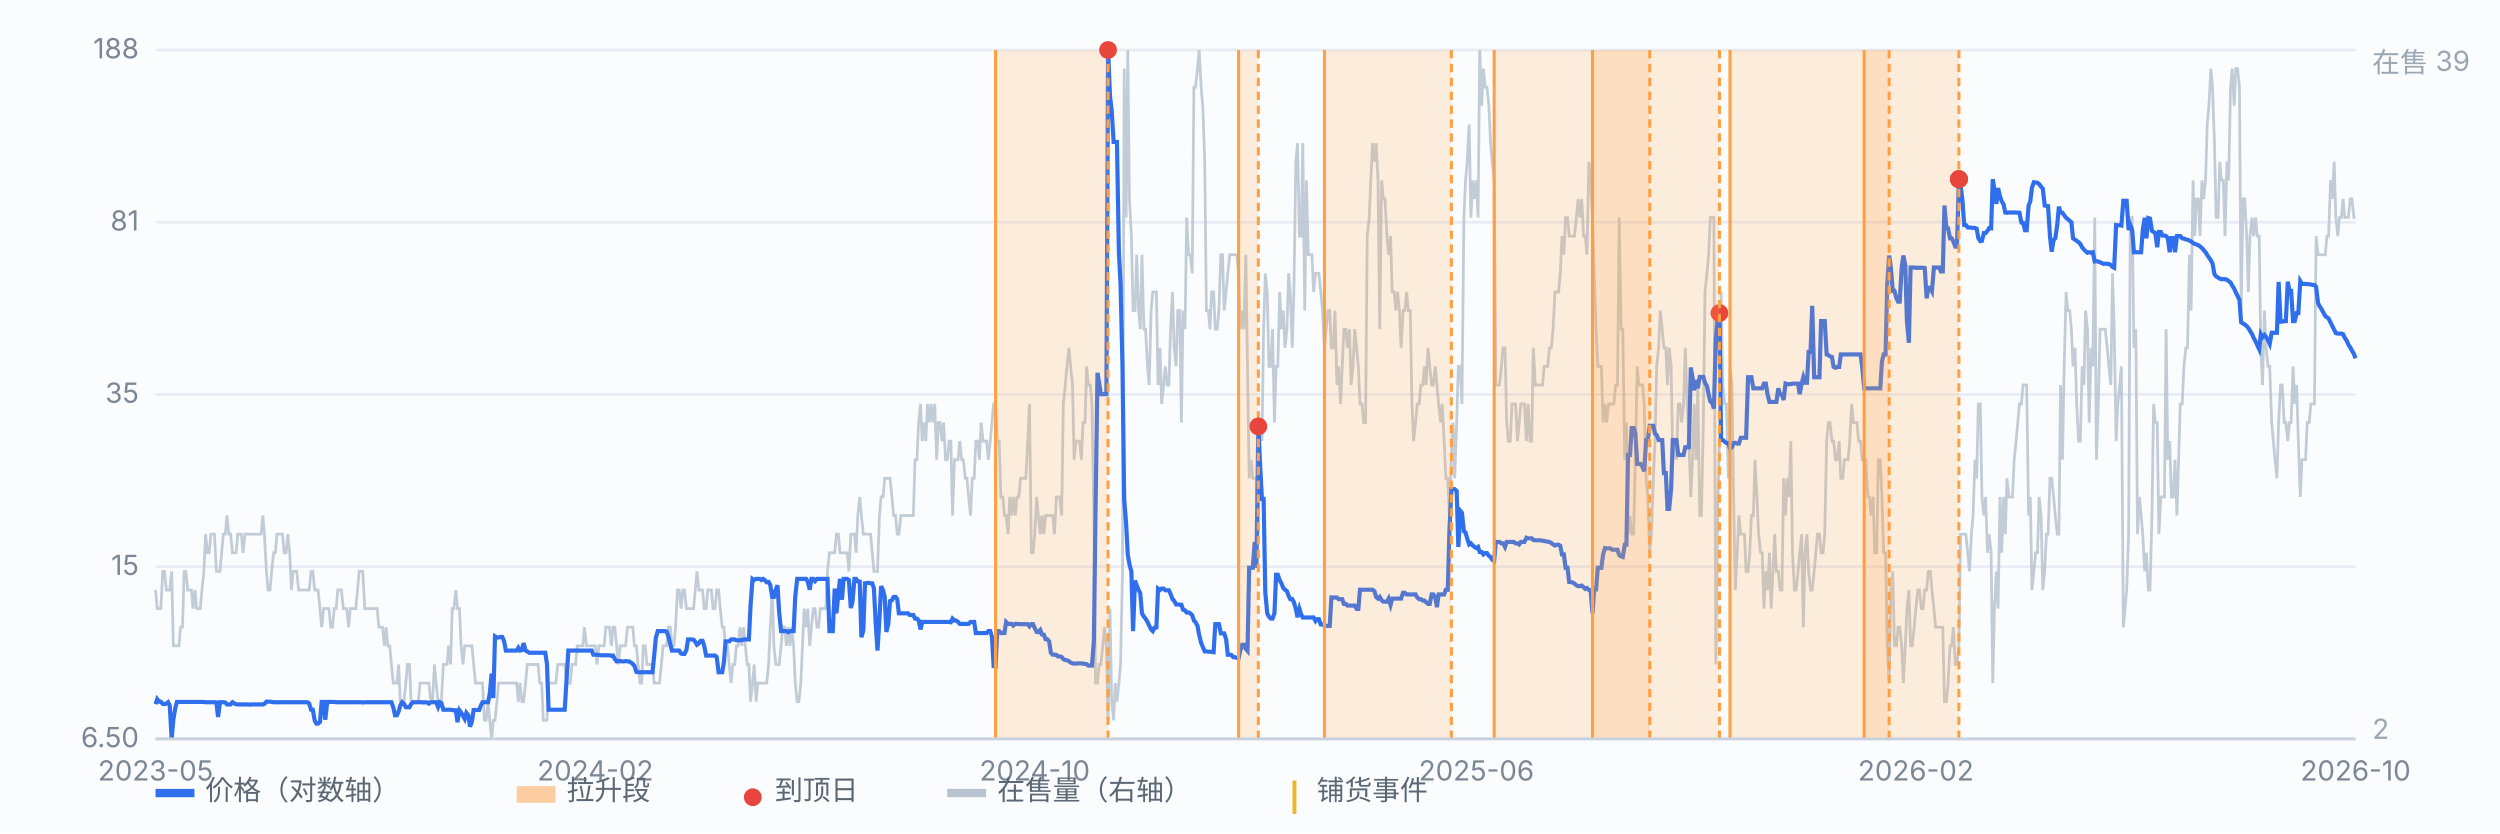
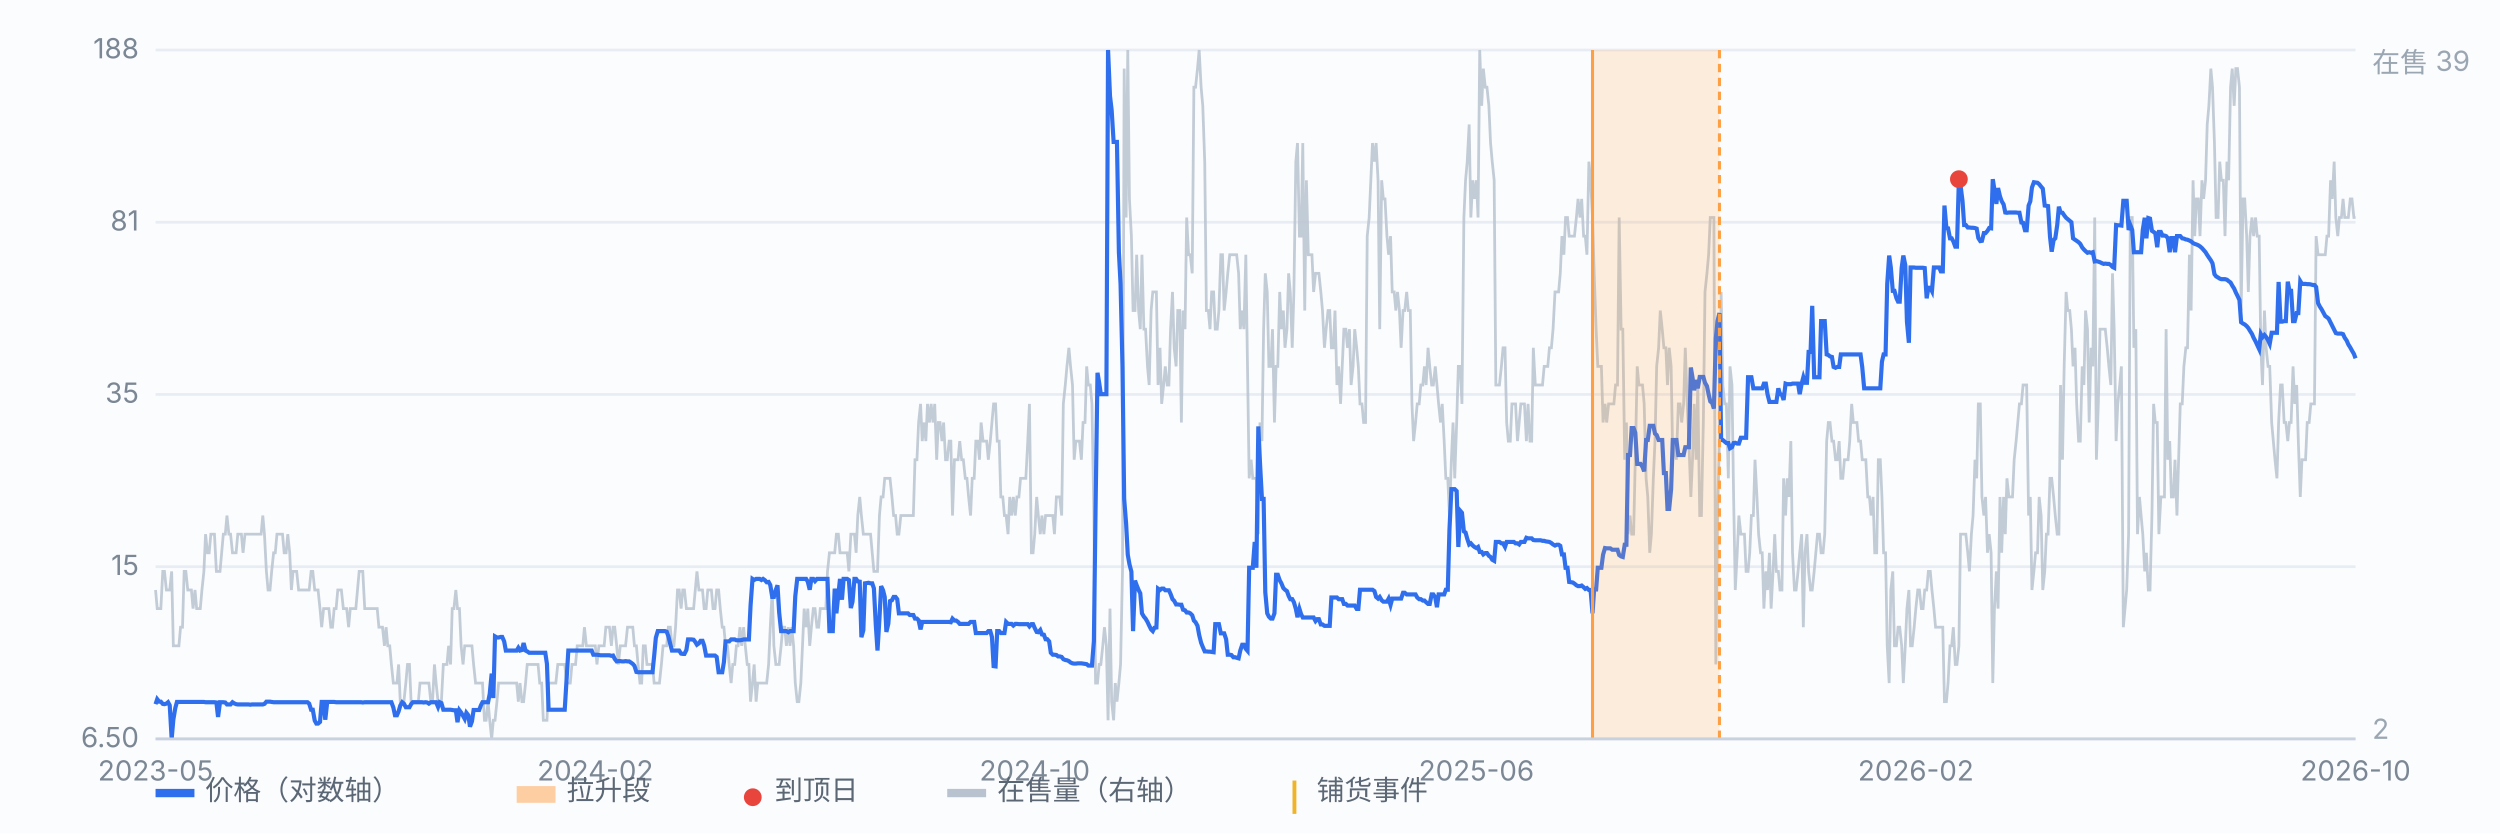
<svg xmlns="http://www.w3.org/2000/svg" viewBox="0 0 900 300" preserveAspectRatio="xMidYMid meet" style="width:100%;max-width:900px;height:auto;display:block" font-family="-apple-system,Segoe UI,Microsoft YaHei,sans-serif" font-size="10">
  <rect x="0" y="0" width="900" height="300" fill="#fbfcfe" />
  <line x1="56" y1="266.0" x2="848" y2="266.0" stroke="#e8edf5" stroke-width="1" />
  <text x="50" y="269.0" text-anchor="end" fill="#7b8794">6.50</text>
  <line x1="56" y1="204.0" x2="848" y2="204.0" stroke="#e8edf5" stroke-width="1" />
  <text x="50" y="207.0" text-anchor="end" fill="#7b8794">15</text>
  <line x1="56" y1="142.0" x2="848" y2="142.0" stroke="#e8edf5" stroke-width="1" />
  <text x="50" y="145.0" text-anchor="end" fill="#7b8794">35</text>
  <line x1="56" y1="80.0" x2="848" y2="80.0" stroke="#e8edf5" stroke-width="1" />
  <text x="50" y="83.0" text-anchor="end" fill="#7b8794">81</text>
  <line x1="56" y1="18.0" x2="848" y2="18.0" stroke="#e8edf5" stroke-width="1" />
  <text x="50" y="21.0" text-anchor="end" fill="#7b8794">188</text>
  <path d="M56.0 212.4 L56.6 219.1 L57.3 219.1 L57.9 219.1 L58.6 205.7 L59.2 205.7 L59.9 212.4 L60.5 212.4 L61.1 212.4 L61.8 205.7 L62.4 232.5 L63.1 232.5 L63.7 232.5 L64.4 232.5 L65.0 225.8 L65.7 225.8 L66.3 205.7 L66.9 205.7 L67.6 212.4 L68.2 212.4 L68.9 212.4 L69.5 219.1 L70.2 212.4 L70.8 219.1 L71.4 219.1 L72.1 219.1 L72.7 212.4 L73.4 205.7 L74.0 192.3 L74.7 199.0 L75.3 199.0 L75.9 192.3 L76.6 192.3 L77.2 192.3 L77.9 205.7 L78.5 205.7 L79.2 205.7 L79.8 199.0 L80.4 192.3 L81.1 192.3 L81.7 185.6 L82.4 192.3 L83.0 192.3 L83.7 199.0 L84.3 199.0 L85.0 199.0 L85.6 192.3 L86.2 192.3 L86.9 192.3 L87.5 199.0 L88.2 192.3 L88.8 192.3 L89.5 192.3 L90.1 192.3 L90.7 192.3 L91.4 192.3 L92.0 192.3 L92.7 192.3 L93.3 192.3 L94.0 192.3 L94.6 185.6 L95.2 192.3 L95.9 205.7 L96.5 212.4 L97.2 212.4 L97.8 205.7 L98.5 199.0 L99.1 199.0 L99.7 192.3 L100.4 192.3 L101.0 192.3 L101.7 192.3 L102.3 199.0 L103.0 199.0 L103.6 192.3 L104.3 199.0 L104.9 212.4 L105.5 205.7 L106.2 205.7 L106.8 205.7 L107.5 212.4 L108.1 212.4 L108.8 212.4 L109.4 212.4 L110.0 212.4 L110.7 212.4 L111.3 212.4 L112.0 205.7 L112.6 205.7 L113.3 212.4 L113.9 212.4 L114.5 212.4 L115.2 219.1 L115.8 225.8 L116.5 219.1 L117.1 219.1 L117.8 219.1 L118.4 219.1 L119.1 225.8 L119.7 225.8 L120.3 219.1 L121.0 219.1 L121.6 212.4 L122.3 212.4 L122.9 212.4 L123.6 219.1 L124.2 219.1 L124.8 219.1 L125.5 225.8 L126.1 219.1 L126.8 219.1 L127.4 219.1 L128.1 219.1 L128.7 212.4 L129.3 205.7 L130.0 205.7 L130.6 205.7 L131.3 219.1 L131.9 219.1 L132.6 219.1 L133.2 219.1 L133.8 219.1 L134.5 219.1 L135.1 219.1 L135.8 219.1 L136.4 225.8 L137.1 225.8 L137.7 225.8 L138.4 232.5 L139.0 225.8 L139.6 232.5 L140.3 232.5 L140.9 239.2 L141.6 245.9 L142.2 245.9 L142.9 245.9 L143.5 239.2 L144.1 252.6 L144.8 252.6 L145.4 252.6 L146.1 245.9 L146.7 239.2 L147.4 239.2 L148.0 252.6 L148.6 252.6 L149.3 252.6 L149.9 252.6 L150.6 252.6 L151.2 245.9 L151.9 245.9 L152.5 245.9 L153.2 245.9 L153.8 245.9 L154.4 245.9 L155.1 252.6 L155.7 252.6 L156.4 239.2 L157.0 245.9 L157.7 252.6 L158.3 252.6 L158.9 252.6 L159.6 239.2 L160.2 239.2 L160.9 239.2 L161.5 232.5 L162.2 239.2 L162.8 219.1 L163.4 219.1 L164.1 212.4 L164.7 219.1 L165.4 219.1 L166.0 232.5 L166.7 239.2 L167.3 232.5 L167.9 232.5 L168.6 232.5 L169.2 232.5 L169.9 232.5 L170.5 239.2 L171.2 245.9 L171.8 245.9 L172.5 245.9 L173.1 245.9 L173.7 245.9 L174.4 259.3 L175.0 259.3 L175.7 252.6 L176.3 259.3 L177.0 266.0 L177.6 259.3 L178.2 259.3 L178.9 252.6 L179.5 245.9 L180.2 245.9 L180.8 245.9 L181.5 245.9 L182.1 245.9 L182.7 245.9 L183.4 245.9 L184.0 245.9 L184.7 245.9 L185.3 245.9 L186.0 245.9 L186.6 252.6 L187.2 245.9 L187.9 252.6 L188.5 252.6 L189.2 245.9 L189.8 239.2 L190.5 239.2 L191.1 239.2 L191.8 239.2 L192.4 239.2 L193.0 239.2 L193.7 239.2 L194.3 245.9 L195.0 245.9 L195.6 259.3 L196.3 259.3 L196.9 259.3 L197.5 245.9 L198.2 245.9 L198.8 245.9 L199.5 245.9 L200.1 245.9 L200.8 239.2 L201.4 239.2 L202.0 239.2 L202.7 239.2 L203.3 239.2 L204.0 245.9 L204.6 245.9 L205.3 245.9 L205.9 239.2 L206.6 239.2 L207.2 239.2 L207.8 232.5 L208.5 232.5 L209.1 232.5 L209.8 232.5 L210.4 225.8 L211.1 232.5 L211.7 232.5 L212.3 232.5 L213.0 232.5 L213.6 232.5 L214.3 232.5 L214.9 239.2 L215.6 232.5 L216.2 232.5 L216.8 232.5 L217.5 232.5 L218.1 225.8 L218.8 225.8 L219.4 225.8 L220.1 232.5 L220.7 225.8 L221.3 225.8 L222.0 232.5 L222.6 239.2 L223.3 232.5 L223.9 232.5 L224.6 232.5 L225.2 232.5 L225.9 225.8 L226.5 225.8 L227.1 225.8 L227.8 225.8 L228.4 232.5 L229.1 232.5 L229.7 239.2 L230.4 245.9 L231.0 245.9 L231.6 232.5 L232.3 232.5 L232.9 239.2 L233.6 239.2 L234.2 239.2 L234.9 239.2 L235.5 245.9 L236.1 245.9 L236.8 245.9 L237.4 245.9 L238.1 239.2 L238.7 232.5 L239.4 232.5 L240.0 232.5 L240.6 225.8 L241.3 225.8 L241.9 232.5 L242.6 232.5 L243.2 225.8 L243.9 212.4 L244.5 212.4 L245.2 219.1 L245.8 212.4 L246.4 212.4 L247.1 219.1 L247.7 219.1 L248.4 219.1 L249.0 219.1 L249.7 219.1 L250.3 212.4 L250.9 205.7 L251.6 212.4 L252.2 212.4 L252.9 212.4 L253.5 219.1 L254.2 219.1 L254.8 212.4 L255.4 212.4 L256.1 212.4 L256.7 219.1 L257.4 219.1 L258.0 212.4 L258.7 212.4 L259.3 219.1 L260.0 225.8 L260.6 225.8 L261.2 232.5 L261.9 232.5 L262.5 239.2 L263.2 245.9 L263.8 239.2 L264.5 239.2 L265.1 232.5 L265.7 232.5 L266.4 225.8 L267.0 232.5 L267.7 225.8 L268.3 232.5 L269.0 239.2 L269.6 239.2 L270.2 252.6 L270.9 245.9 L271.5 239.2 L272.2 252.6 L272.8 245.9 L273.5 245.9 L274.1 245.9 L274.7 245.9 L275.4 245.9 L276.0 245.9 L276.7 239.2 L277.3 225.8 L278.0 212.4 L278.6 232.5 L279.3 239.2 L279.9 239.2 L280.5 239.2 L281.2 232.5 L281.8 225.8 L282.5 225.8 L283.1 232.5 L283.8 225.8 L284.4 232.5 L285.0 225.8 L285.7 232.5 L286.3 245.9 L287.0 252.6 L287.6 252.6 L288.3 245.9 L288.9 232.5 L289.5 219.1 L290.2 225.8 L290.8 219.1 L291.5 232.5 L292.1 225.8 L292.8 219.1 L293.4 219.1 L294.1 225.8 L294.7 225.8 L295.3 219.1 L296.0 219.1 L296.6 219.1 L297.3 219.1 L297.9 205.7 L298.6 199.0 L299.2 199.0 L299.8 199.0 L300.5 199.0 L301.1 192.3 L301.8 192.3 L302.4 199.0 L303.1 199.0 L303.7 199.0 L304.3 199.0 L305.0 199.0 L305.6 205.7 L306.3 192.3 L306.9 192.3 L307.6 192.3 L308.2 199.0 L308.8 185.6 L309.5 178.9 L310.1 185.6 L310.8 192.3 L311.4 192.3 L312.1 192.3 L312.7 192.3 L313.4 192.3 L314.0 199.0 L314.6 205.7 L315.3 205.7 L315.9 205.7 L316.6 185.6 L317.2 178.9 L317.9 178.9 L318.5 172.2 L319.1 172.2 L319.8 172.2 L320.4 172.2 L321.1 178.9 L321.7 185.6 L322.4 185.6 L323.0 192.3 L323.6 192.3 L324.3 185.6 L324.9 185.6 L325.6 185.6 L326.2 185.6 L326.9 185.6 L327.5 185.6 L328.1 185.6 L328.8 185.6 L329.4 165.5 L330.1 165.5 L330.7 152.1 L331.4 145.4 L332.0 158.8 L332.7 152.1 L333.3 158.8 L333.9 145.4 L334.6 152.1 L335.2 145.4 L335.9 152.1 L336.5 145.4 L337.2 165.5 L337.8 152.1 L338.4 152.1 L339.1 158.8 L339.7 152.1 L340.4 165.5 L341.0 165.5 L341.7 158.8 L342.3 158.8 L342.9 185.6 L343.6 165.5 L344.2 165.5 L344.9 165.5 L345.5 158.8 L346.2 165.5 L346.8 165.5 L347.5 172.2 L348.1 172.2 L348.7 178.9 L349.4 185.6 L350.0 172.2 L350.7 172.2 L351.3 158.8 L352.0 158.8 L352.6 165.5 L353.2 152.1 L353.9 158.8 L354.5 158.8 L355.2 158.8 L355.8 165.5 L356.5 158.8 L357.1 152.1 L357.7 145.4 L358.4 145.4 L359.0 158.8 L359.7 158.8 L360.3 178.9 L361.0 178.9 L361.6 185.6 L362.2 185.6 L362.9 192.3 L363.5 178.9 L364.2 185.6 L364.8 178.9 L365.5 185.6 L366.1 178.9 L366.8 178.9 L367.4 172.2 L368.0 172.2 L368.7 172.2 L369.3 172.2 L370.0 158.8 L370.6 145.4 L371.3 199.0 L371.9 199.0 L372.5 192.3 L373.2 178.9 L373.8 185.6 L374.5 192.3 L375.1 185.6 L375.8 192.3 L376.4 185.6 L377.0 185.6 L377.7 185.6 L378.3 185.6 L379.0 185.6 L379.6 192.3 L380.3 178.9 L380.9 178.9 L381.5 178.9 L382.2 185.6 L382.8 145.4 L383.5 138.6 L384.1 131.9 L384.8 125.2 L385.4 131.9 L386.1 138.6 L386.7 165.5 L387.3 158.8 L388.0 158.8 L388.6 158.8 L389.3 165.5 L389.9 152.1 L390.6 152.1 L391.2 131.9 L391.8 138.6 L392.5 138.6 L393.1 145.4 L393.8 185.6 L394.4 245.9 L395.1 245.9 L395.7 239.2 L396.3 239.2 L397.0 232.5 L397.6 225.8 L398.3 232.5 L398.9 259.3 L399.6 219.1 L400.2 252.6 L400.9 259.3 L401.5 245.9 L402.1 252.6 L402.8 245.9 L403.4 239.2 L404.1 205.7 L404.7 24.7 L405.4 78.3 L406.0 18.0 L406.6 71.6 L407.3 85.0 L407.9 111.8 L408.6 111.8 L409.2 91.7 L409.9 111.8 L410.5 118.5 L411.1 91.7 L411.8 118.5 L412.4 118.5 L413.1 131.9 L413.7 138.6 L414.4 111.8 L415.0 105.1 L415.6 105.1 L416.3 105.1 L416.9 138.6 L417.6 125.2 L418.2 145.4 L418.9 138.6 L419.5 131.9 L420.2 138.6 L420.8 138.6 L421.4 118.5 L422.1 105.1 L422.7 125.2 L423.4 131.9 L424.0 111.8 L424.7 111.8 L425.3 152.1 L425.9 111.8 L426.6 118.5 L427.2 78.3 L427.9 91.7 L428.5 91.7 L429.2 98.4 L429.8 31.4 L430.4 31.4 L431.1 24.7 L431.7 18.0 L432.4 31.4 L433.0 38.1 L433.7 58.2 L434.3 111.8 L435.0 111.8 L435.6 118.5 L436.2 105.1 L436.9 105.1 L437.5 118.5 L438.2 118.5 L438.8 111.8 L439.5 91.7 L440.1 91.7 L440.7 111.8 L441.4 105.1 L442.0 98.4 L442.7 91.7 L443.3 91.7 L444.0 91.7 L444.6 91.7 L445.2 91.7 L445.9 98.4 L446.5 118.5 L447.2 111.8 L447.8 118.5 L448.5 91.7 L449.1 131.9 L449.7 172.2 L450.4 165.5 L451.0 172.2 L451.7 172.2 L452.3 172.2 L453.0 192.3 L453.6 152.1 L454.3 158.8 L454.9 118.5 L455.5 98.4 L456.2 105.1 L456.8 131.9 L457.5 131.9 L458.1 118.5 L458.8 152.1 L459.4 131.9 L460.0 131.9 L460.7 105.1 L461.3 118.5 L462.0 111.8 L462.6 125.2 L463.3 118.5 L463.9 98.4 L464.5 105.1 L465.2 125.2 L465.8 105.1 L466.5 58.2 L467.1 51.5 L467.8 85.0 L468.4 85.0 L469.0 51.5 L469.7 111.8 L470.3 64.9 L471.0 91.7 L471.6 91.7 L472.3 91.7 L472.9 105.1 L473.6 98.4 L474.2 98.4 L474.8 98.4 L475.5 105.1 L476.1 111.8 L476.8 125.2 L477.4 118.5 L478.1 111.8 L478.7 111.8 L479.3 125.2 L480.0 125.2 L480.6 111.8 L481.3 138.6 L481.9 131.9 L482.6 145.4 L483.2 131.9 L483.8 118.5 L484.5 118.5 L485.1 125.2 L485.8 118.5 L486.4 138.6 L487.1 131.9 L487.7 118.5 L488.4 125.2 L489.0 131.9 L489.6 145.4 L490.3 145.4 L490.9 152.1 L491.6 152.1 L492.2 85.0 L492.9 78.3 L493.5 64.9 L494.1 51.5 L494.8 58.2 L495.4 51.5 L496.1 64.9 L496.7 118.5 L497.4 64.9 L498.0 71.6 L498.6 71.6 L499.3 85.0 L499.9 91.7 L500.6 85.0 L501.2 105.1 L501.9 105.1 L502.5 111.8 L503.1 105.1 L503.8 111.8 L504.4 125.2 L505.1 111.8 L505.7 111.8 L506.4 105.1 L507.0 111.8 L507.7 111.8 L508.3 145.4 L508.9 158.8 L509.6 152.1 L510.2 145.4 L510.9 145.4 L511.5 138.6 L512.2 138.6 L512.8 131.9 L513.4 138.6 L514.1 125.2 L514.7 131.9 L515.4 138.6 L516.0 138.6 L516.7 131.9 L517.3 138.6 L517.9 145.4 L518.6 152.1 L519.2 145.4 L519.9 158.8 L520.5 172.2 L521.2 172.2 L521.8 185.6 L522.5 165.5 L523.1 152.1 L523.7 172.2 L524.4 152.1 L525.0 131.9 L525.7 131.9 L526.3 145.4 L527.0 78.3 L527.6 64.9 L528.2 58.2 L528.9 44.8 L529.5 78.3 L530.2 64.9 L530.8 71.6 L531.5 64.9 L532.1 78.3 L532.7 18.0 L533.4 38.1 L534.0 24.7 L534.7 31.4 L535.3 31.4 L536.0 38.1 L536.6 51.5 L537.2 58.2 L537.9 64.9 L538.5 138.6 L539.2 138.6 L539.8 138.6 L540.5 131.9 L541.1 125.2 L541.8 125.2 L542.4 152.1 L543.0 158.8 L543.7 158.8 L544.3 145.4 L545.0 145.4 L545.6 145.4 L546.3 158.8 L546.9 152.1 L547.5 145.4 L548.2 145.4 L548.8 145.4 L549.5 158.8 L550.1 145.4 L550.8 158.8 L551.4 158.8 L552.0 125.2 L552.7 138.6 L553.3 138.6 L554.0 138.6 L554.6 138.6 L555.3 138.6 L555.9 131.9 L556.5 131.9 L557.2 131.9 L557.8 125.2 L558.5 125.2 L559.1 118.5 L559.8 105.1 L560.4 105.1 L561.1 105.1 L561.7 98.4 L562.3 85.0 L563.0 91.7 L563.6 78.3 L564.3 78.3 L564.9 85.0 L565.6 85.0 L566.2 85.0 L566.8 85.0 L567.5 78.3 L568.1 71.6 L568.8 78.3 L569.4 71.6 L570.1 85.0 L570.7 85.0 L571.3 91.7 L572.0 58.2 L572.6 64.9 L573.3 78.3 L573.9 98.4 L574.6 118.5 L575.2 131.9 L575.9 131.9 L576.5 131.9 L577.1 152.1 L577.8 145.4 L578.4 152.1 L579.1 145.4 L579.7 145.4 L580.4 145.4 L581.0 145.4 L581.6 138.6 L582.3 138.6 L582.9 78.3 L583.6 118.5 L584.2 118.5 L584.9 165.5 L585.5 152.1 L586.1 192.3 L586.8 185.6 L587.4 192.3 L588.1 192.3 L588.7 165.5 L589.4 131.9 L590.0 138.6 L590.6 138.6 L591.3 138.6 L591.9 145.4 L592.6 172.2 L593.2 178.9 L593.9 199.0 L594.5 192.3 L595.2 172.2 L595.8 158.8 L596.4 131.9 L597.1 125.2 L597.7 111.8 L598.4 118.5 L599.0 125.2 L599.7 125.2 L600.3 138.6 L600.9 125.2 L601.6 131.9 L602.2 165.5 L602.9 158.8 L603.5 165.5 L604.2 145.4 L604.8 145.4 L605.4 152.1 L606.1 145.4 L606.7 125.2 L607.4 145.4 L608.0 158.8 L608.7 178.9 L609.3 165.5 L609.9 145.4 L610.6 165.5 L611.2 138.6 L611.9 185.6 L612.5 185.6 L613.2 152.1 L613.8 105.1 L614.5 98.4 L615.1 91.7 L615.7 78.3 L616.4 78.3 L617.0 78.3 L617.7 239.2 L618.3 185.6 L619.0 158.8 L619.6 105.1 L620.2 138.6 L620.9 145.4 L621.5 145.4 L622.2 172.2 L622.8 131.9 L623.5 138.6 L624.1 178.9 L624.7 212.4 L625.4 199.0 L626.0 185.6 L626.7 192.3 L627.3 192.3 L628.0 192.3 L628.6 205.7 L629.3 205.7 L629.9 199.0 L630.5 185.6 L631.2 185.6 L631.8 165.5 L632.5 178.9 L633.1 192.3 L633.8 199.0 L634.4 199.0 L635.0 219.1 L635.7 205.7 L636.3 212.4 L637.0 199.0 L637.6 219.1 L638.3 205.7 L638.9 192.3 L639.5 205.7 L640.2 205.7 L640.8 212.4 L641.5 212.4 L642.1 172.2 L642.8 185.6 L643.4 172.2 L644.0 178.9 L644.7 158.8 L645.3 199.0 L646.0 212.4 L646.6 212.4 L647.3 205.7 L647.9 199.0 L648.6 192.3 L649.2 225.8 L649.8 199.0 L650.5 192.3 L651.1 205.7 L651.8 212.4 L652.4 212.4 L653.1 205.7 L653.7 199.0 L654.3 192.3 L655.0 192.3 L655.6 199.0 L656.3 199.0 L656.9 192.3 L657.6 158.8 L658.2 152.1 L658.8 152.1 L659.5 158.8 L660.1 158.8 L660.8 165.5 L661.4 165.5 L662.1 158.8 L662.7 172.2 L663.4 172.2 L664.0 165.5 L664.6 165.5 L665.3 165.5 L665.9 158.8 L666.6 145.4 L667.2 152.1 L667.9 152.1 L668.5 152.1 L669.1 158.8 L669.8 158.8 L670.4 165.5 L671.1 165.5 L671.7 165.5 L672.4 178.9 L673.0 178.9 L673.6 185.6 L674.3 178.9 L674.9 199.0 L675.6 199.0 L676.2 165.5 L676.9 165.5 L677.5 178.9 L678.1 199.0 L678.8 199.0 L679.4 232.5 L680.1 245.9 L680.7 212.4 L681.4 205.7 L682.0 232.5 L682.7 232.5 L683.3 225.8 L683.9 225.8 L684.6 232.5 L685.2 245.9 L685.9 232.5 L686.5 219.1 L687.2 212.4 L687.8 232.5 L688.4 232.5 L689.1 225.8 L689.7 219.1 L690.4 212.4 L691.0 212.4 L691.7 219.1 L692.3 219.1 L692.9 212.4 L693.6 212.4 L694.2 205.7 L694.9 205.7 L695.5 212.4 L696.2 219.1 L696.8 225.8 L697.4 225.8 L698.1 225.8 L698.7 225.8 L699.4 225.8 L700.0 252.6 L700.7 252.6 L701.3 245.9 L702.0 232.5 L702.6 232.5 L703.2 225.8 L703.9 239.2 L704.5 239.2 L705.2 232.5 L705.8 192.3 L706.5 192.3 L707.1 192.3 L707.7 192.3 L708.4 199.0 L709.0 205.7 L709.7 192.3 L710.3 185.6 L711.0 165.5 L711.6 172.2 L712.2 145.4 L712.9 145.4 L713.5 178.9 L714.2 185.6 L714.8 178.9 L715.5 199.0 L716.1 192.3 L716.8 199.0 L717.4 245.9 L718.0 219.1 L718.7 205.7 L719.3 219.1 L720.0 178.9 L720.6 199.0 L721.3 178.9 L721.9 192.3 L722.5 172.2 L723.2 178.9 L723.8 178.9 L724.5 178.9 L725.1 165.5 L725.8 158.8 L726.4 152.1 L727.0 145.4 L727.7 145.4 L728.3 138.6 L729.0 138.6 L729.6 138.6 L730.3 185.6 L730.9 178.9 L731.5 212.4 L732.2 205.7 L732.8 199.0 L733.5 199.0 L734.1 178.9 L734.8 185.6 L735.4 212.4 L736.1 205.7 L736.7 192.3 L737.3 192.3 L738.0 172.2 L738.6 172.2 L739.3 178.9 L739.9 185.6 L740.6 192.3 L741.2 192.3 L741.8 138.6 L742.5 165.5 L743.1 131.9 L743.8 105.1 L744.4 111.8 L745.1 111.8 L745.7 118.5 L746.3 131.9 L747.0 125.2 L747.6 145.4 L748.3 158.8 L748.9 158.8 L749.6 131.9 L750.2 138.6 L750.8 111.8 L751.5 118.5 L752.1 152.1 L752.8 125.2 L753.4 131.9 L754.1 78.3 L754.7 165.5 L755.4 145.4 L756.0 118.5 L756.6 118.5 L757.3 118.5 L757.9 118.5 L758.6 125.2 L759.2 131.9 L759.9 138.6 L760.5 98.4 L761.1 118.5 L761.8 158.8 L762.4 145.4 L763.1 138.6 L763.7 131.9 L764.4 225.8 L765.0 219.1 L765.6 212.4 L766.3 192.3 L766.9 78.3 L767.6 78.3 L768.2 125.2 L768.9 118.5 L769.5 192.3 L770.2 178.9 L770.8 185.6 L771.4 192.3 L772.1 205.7 L772.7 199.0 L773.4 212.4 L774.0 212.4 L774.7 185.6 L775.3 145.4 L775.9 152.1 L776.6 152.1 L777.2 192.3 L777.9 178.9 L778.5 178.9 L779.2 178.9 L779.8 118.5 L780.4 165.5 L781.1 158.8 L781.7 178.9 L782.4 178.9 L783.0 165.5 L783.7 185.6 L784.3 165.5 L784.9 145.4 L785.6 145.4 L786.2 131.9 L786.9 125.2 L787.5 125.2 L788.2 91.7 L788.8 111.8 L789.5 64.9 L790.1 85.0 L790.7 71.6 L791.4 71.6 L792.0 85.0 L792.7 64.9 L793.3 71.6 L794.0 64.9 L794.6 44.8 L795.2 38.1 L795.9 24.7 L796.5 31.4 L797.2 51.5 L797.8 78.3 L798.5 78.3 L799.1 58.2 L799.7 64.9 L800.4 64.9 L801.0 85.0 L801.7 58.2 L802.3 64.9 L803.0 31.4 L803.6 24.7 L804.3 38.1 L804.9 24.7 L805.5 24.7 L806.2 31.4 L806.8 111.8 L807.5 71.6 L808.1 71.6 L808.8 85.0 L809.4 105.1 L810.0 85.0 L810.7 78.3 L811.3 85.0 L812.0 78.3 L812.6 85.0 L813.3 85.0 L813.9 125.2 L814.5 138.6 L815.2 111.8 L815.8 125.2 L816.5 131.9 L817.1 131.9 L817.8 152.1 L818.4 158.8 L819.0 165.5 L819.7 172.2 L820.3 152.1 L821.0 138.6 L821.6 138.6 L822.3 152.1 L822.9 152.1 L823.6 158.8 L824.2 152.1 L824.8 152.1 L825.5 131.9 L826.1 145.4 L826.8 138.6 L827.4 158.8 L828.1 178.9 L828.7 165.5 L829.3 165.5 L830.0 165.5 L830.6 152.1 L831.3 152.1 L831.9 145.4 L832.6 145.4 L833.2 145.4 L833.8 85.0 L834.5 91.7 L835.1 91.7 L835.8 91.7 L836.4 91.7 L837.1 91.7 L837.7 85.0 L838.3 85.0 L839.0 64.9 L839.6 71.6 L840.3 58.2 L840.9 78.3 L841.6 85.0 L842.2 78.3 L842.9 78.3 L843.5 71.6 L844.1 78.3 L844.8 78.3 L845.4 78.3 L846.1 71.6 L846.7 71.6 L847.4 78.3 L848.0 78.3" fill="none" stroke="#b9c3cf" stroke-width="1" opacity="0.85" />
  <text x="854" y="26" fill="#9aa6b2">在售 39</text>
  <text x="854" y="266" fill="#9aa6b2">2</text>
  <path d="M56.0 253.5 L56.6 251.7 L57.3 252.6 L57.9 252.6 L58.6 253.4 L59.2 253.5 L59.9 253.3 L60.5 252.8 L61.1 253.9 L61.8 266.0 L62.4 259.1 L63.1 254.9 L63.7 252.7 L64.4 252.7 L65.0 252.7 L65.7 252.7 L66.3 252.7 L66.9 252.7 L67.6 252.7 L68.2 252.7 L68.9 252.7 L69.5 252.7 L70.2 252.7 L70.8 252.7 L71.4 252.7 L72.1 252.7 L72.7 252.7 L73.4 252.7 L74.0 252.8 L74.7 252.8 L75.3 252.8 L75.9 252.8 L76.6 252.8 L77.2 252.8 L77.9 252.9 L78.5 258.1 L79.2 252.8 L79.8 252.8 L80.4 252.8 L81.1 252.9 L81.7 253.6 L82.4 253.6 L83.0 253.6 L83.7 252.8 L84.3 253.2 L85.0 253.5 L85.6 253.6 L86.2 253.6 L86.9 253.6 L87.5 253.6 L88.2 253.6 L88.8 253.6 L89.5 253.6 L90.1 253.7 L90.7 253.6 L91.4 253.6 L92.0 253.6 L92.7 253.6 L93.3 253.6 L94.0 253.6 L94.6 253.6 L95.2 253.4 L95.9 252.6 L96.5 252.6 L97.2 252.6 L97.8 252.7 L98.5 252.8 L99.1 252.8 L99.7 252.8 L100.4 252.8 L101.0 252.8 L101.7 252.8 L102.3 252.8 L103.0 252.8 L103.6 252.8 L104.3 252.8 L104.9 252.8 L105.5 252.8 L106.2 252.8 L106.8 252.8 L107.5 252.8 L108.1 252.8 L108.8 252.8 L109.4 252.8 L110.0 252.8 L110.7 252.8 L111.3 253.3 L112.0 255.5 L112.6 255.5 L113.3 259.4 L113.9 260.5 L114.5 260.5 L115.2 259.9 L115.8 252.7 L116.5 252.7 L117.1 259.1 L117.8 252.7 L118.4 252.7 L119.1 252.7 L119.7 252.7 L120.3 252.7 L121.0 252.8 L121.6 252.8 L122.3 252.8 L122.9 252.8 L123.6 252.8 L124.2 252.8 L124.8 252.8 L125.5 252.8 L126.1 252.8 L126.8 252.8 L127.4 252.8 L128.1 252.8 L128.7 252.8 L129.3 252.8 L130.0 252.8 L130.6 252.9 L131.3 252.8 L131.9 252.8 L132.6 252.8 L133.2 252.8 L133.8 252.8 L134.5 252.8 L135.1 252.8 L135.8 252.8 L136.4 252.8 L137.1 252.8 L137.7 252.8 L138.4 252.8 L139.0 252.8 L139.6 252.8 L140.3 252.8 L140.9 252.8 L141.6 254.7 L142.2 257.5 L142.9 257.5 L143.5 256.1 L144.1 254.0 L144.8 252.8 L145.4 253.3 L146.1 254.6 L146.7 254.6 L147.4 254.6 L148.0 253.5 L148.6 252.8 L149.3 252.8 L149.9 252.8 L150.6 252.8 L151.2 252.8 L151.9 252.8 L152.5 252.9 L153.2 252.8 L153.8 252.9 L154.4 253.3 L155.1 252.8 L155.7 252.8 L156.4 252.8 L157.0 252.8 L157.7 254.5 L158.3 252.8 L158.9 253.1 L159.6 255.5 L160.2 255.5 L160.9 255.5 L161.5 255.5 L162.2 255.5 L162.8 255.6 L163.4 255.7 L164.1 255.7 L164.7 260.0 L165.4 255.7 L166.0 256.5 L166.7 257.7 L167.3 258.8 L167.9 256.6 L168.6 257.5 L169.2 261.6 L169.9 259.7 L170.5 255.6 L171.2 255.6 L171.8 255.6 L172.5 255.6 L173.1 254.0 L173.7 252.8 L174.4 252.8 L175.0 252.8 L175.7 252.8 L176.3 249.8 L177.0 242.5 L177.6 251.3 L178.2 229.1 L178.9 229.5 L179.5 229.5 L180.2 229.3 L180.8 229.3 L181.5 230.9 L182.1 234.2 L182.7 234.2 L183.4 234.2 L184.0 234.2 L184.7 234.2 L185.3 234.2 L186.0 234.2 L186.6 233.2 L187.2 234.2 L187.9 234.0 L188.5 231.5 L189.2 234.2 L189.8 234.5 L190.5 235.0 L191.1 235.0 L191.8 235.0 L192.4 235.0 L193.0 235.0 L193.7 235.0 L194.3 235.0 L195.0 235.0 L195.6 235.0 L196.3 235.0 L196.9 239.0 L197.5 255.5 L198.2 255.5 L198.8 255.5 L199.5 255.5 L200.1 255.5 L200.8 255.5 L201.4 255.5 L202.0 255.5 L202.7 255.5 L203.3 255.5 L204.0 244.1 L204.6 234.2 L205.3 234.2 L205.9 234.2 L206.6 234.2 L207.2 234.2 L207.8 234.2 L208.5 234.2 L209.1 234.2 L209.8 234.2 L210.4 234.2 L211.1 234.2 L211.7 234.2 L212.3 234.2 L213.0 234.2 L213.6 235.7 L214.3 235.7 L214.9 235.7 L215.6 235.8 L216.2 235.9 L216.8 235.9 L217.5 235.9 L218.1 235.9 L218.8 235.9 L219.4 235.9 L220.1 236.1 L220.7 236.0 L221.3 237.2 L222.0 238.1 L222.6 238.0 L223.3 238.0 L223.9 238.1 L224.6 238.1 L225.2 238.0 L225.9 238.1 L226.5 238.1 L227.1 238.5 L227.8 239.0 L228.4 239.7 L229.1 241.9 L229.7 242.0 L230.4 242.0 L231.0 242.0 L231.6 242.0 L232.3 242.0 L232.9 242.0 L233.6 242.0 L234.2 242.0 L234.9 242.0 L235.5 236.1 L236.1 229.6 L236.8 227.2 L237.4 227.2 L238.1 227.2 L238.7 227.2 L239.4 227.2 L240.0 227.4 L240.6 229.0 L241.3 231.9 L241.9 234.2 L242.6 234.2 L243.2 234.2 L243.9 234.2 L244.5 234.2 L245.2 235.3 L245.8 235.4 L246.4 235.4 L247.1 234.0 L247.7 230.2 L248.4 230.2 L249.0 230.2 L249.7 230.3 L250.3 231.1 L250.9 232.1 L251.6 231.6 L252.2 230.7 L252.9 230.7 L253.5 232.4 L254.2 236.0 L254.8 236.0 L255.4 236.0 L256.1 236.0 L256.7 236.0 L257.4 236.0 L258.0 236.5 L258.7 242.0 L259.3 242.0 L260.0 242.0 L260.6 238.4 L261.2 230.9 L261.9 230.9 L262.5 230.9 L263.2 230.2 L263.8 230.2 L264.5 230.2 L265.1 230.5 L265.7 230.5 L266.4 230.5 L267.0 230.4 L267.7 230.2 L268.3 230.2 L269.0 230.2 L269.6 230.2 L270.2 218.0 L270.9 208.4 L271.5 208.8 L272.2 208.4 L272.8 208.4 L273.5 208.4 L274.1 208.8 L274.7 208.4 L275.4 208.9 L276.0 209.6 L276.7 209.5 L277.3 210.6 L278.0 214.9 L278.6 214.9 L279.3 212.3 L279.9 210.7 L280.5 220.5 L281.2 227.2 L281.8 227.2 L282.5 227.2 L283.1 227.2 L283.8 227.6 L284.4 227.2 L285.0 227.2 L285.7 227.2 L286.3 214.6 L287.0 208.4 L287.6 208.4 L288.3 208.4 L288.9 208.4 L289.5 208.4 L290.2 208.4 L290.8 209.4 L291.5 212.3 L292.1 208.4 L292.8 208.4 L293.4 209.2 L294.1 208.4 L294.7 208.4 L295.3 208.4 L296.0 208.4 L296.6 208.4 L297.3 208.4 L297.9 208.4 L298.6 227.2 L299.2 227.2 L299.8 227.2 L300.5 211.9 L301.1 220.8 L301.8 214.1 L302.4 208.4 L303.1 215.9 L303.7 208.4 L304.3 208.4 L305.0 208.4 L305.6 208.8 L306.3 218.9 L306.9 216.6 L307.6 208.4 L308.2 208.4 L308.8 209.3 L309.5 209.4 L310.1 229.4 L310.8 226.9 L311.4 210.0 L312.1 209.9 L312.7 209.8 L313.4 210.0 L314.0 210.0 L314.6 211.8 L315.3 225.2 L315.9 234.2 L316.6 222.7 L317.2 211.0 L317.9 212.5 L318.5 214.9 L319.1 227.5 L319.8 224.5 L320.4 216.4 L321.1 216.1 L321.7 214.9 L322.4 214.9 L323.0 215.7 L323.6 220.8 L324.3 220.8 L324.9 220.8 L325.6 220.8 L326.2 220.8 L326.9 220.8 L327.5 221.4 L328.1 221.4 L328.8 221.4 L329.4 222.7 L330.1 222.7 L330.7 223.3 L331.4 226.6 L332.0 223.9 L332.7 223.9 L333.3 223.9 L333.9 223.9 L334.6 223.9 L335.2 223.9 L335.9 223.9 L336.5 223.9 L337.2 223.9 L337.8 223.9 L338.4 223.9 L339.1 223.9 L339.7 223.9 L340.4 223.9 L341.0 223.9 L341.7 223.9 L342.3 224.0 L342.9 222.7 L343.6 223.4 L344.2 223.4 L344.9 223.9 L345.5 224.6 L346.2 224.6 L346.8 224.6 L347.5 224.6 L348.1 224.6 L348.7 224.6 L349.4 223.9 L350.0 223.9 L350.7 223.9 L351.3 227.9 L352.0 227.9 L352.6 227.9 L353.2 227.9 L353.9 227.9 L354.5 227.9 L355.2 227.9 L355.8 227.2 L356.5 227.2 L357.1 229.3 L357.7 239.8 L358.4 239.9 L359.0 227.2 L359.7 227.2 L360.3 227.9 L361.0 227.9 L361.6 227.9 L362.2 223.9 L362.9 224.6 L363.5 224.6 L364.2 224.6 L364.8 225.2 L365.5 224.6 L366.1 224.6 L366.8 224.7 L367.4 224.7 L368.0 224.7 L368.7 224.7 L369.3 224.7 L370.0 224.7 L370.6 225.5 L371.3 224.7 L371.9 224.7 L372.5 226.1 L373.2 227.5 L373.8 227.6 L374.5 226.8 L375.1 228.4 L375.8 228.5 L376.4 230.1 L377.0 230.1 L377.7 230.9 L378.3 235.0 L379.0 235.7 L379.6 235.7 L380.3 235.8 L380.9 236.3 L381.5 236.3 L382.2 236.5 L382.8 237.3 L383.5 237.6 L384.1 237.7 L384.8 238.0 L385.4 238.5 L386.1 238.8 L386.7 238.9 L387.3 238.9 L388.0 238.8 L388.6 238.8 L389.3 238.8 L389.9 238.9 L390.6 239.0 L391.2 239.1 L391.8 239.6 L392.5 239.6 L393.1 239.6 L393.8 230.8 L394.4 183.2 L395.1 134.2 L395.7 137.8 L396.3 141.9 L397.0 141.9 L397.6 141.9 L398.3 141.9 L398.9 18.0 L399.6 34.6 L400.2 39.7 L400.9 51.1 L401.5 51.1 L402.1 51.1 L402.8 90.8 L403.4 102.2 L404.1 132.1 L404.7 179.6 L405.4 188.5 L406.0 199.7 L406.6 203.1 L407.3 205.8 L407.9 227.2 L408.6 209.0 L409.2 210.7 L409.9 212.4 L410.5 213.6 L411.1 220.8 L411.8 222.0 L412.4 222.7 L413.1 223.9 L413.7 225.2 L414.4 226.6 L415.0 227.2 L415.6 226.0 L416.3 225.9 L416.9 211.9 L417.6 212.4 L418.2 211.9 L418.9 211.9 L419.5 212.5 L420.2 212.5 L420.8 212.5 L421.4 213.8 L422.1 215.7 L422.7 216.3 L423.4 217.6 L424.0 217.6 L424.7 217.7 L425.3 217.7 L425.9 219.5 L426.6 219.7 L427.2 220.5 L427.9 220.5 L428.5 220.8 L429.2 221.5 L429.8 223.4 L430.4 224.0 L431.1 225.3 L431.7 228.6 L432.4 231.4 L433.0 232.9 L433.7 234.5 L434.3 234.5 L435.0 234.6 L435.6 234.6 L436.2 234.7 L436.9 234.8 L437.5 224.7 L438.2 224.7 L438.8 224.7 L439.5 228.0 L440.1 228.0 L440.7 228.0 L441.4 230.1 L442.0 235.7 L442.7 235.7 L443.3 235.8 L444.0 236.6 L444.6 236.6 L445.2 236.8 L445.9 237.0 L446.5 234.2 L447.2 232.1 L447.8 232.1 L448.5 233.6 L449.1 234.3 L449.7 204.4 L450.4 204.4 L451.0 204.4 L451.7 195.1 L452.3 204.4 L453.0 153.5 L453.6 166.7 L454.3 179.6 L454.9 179.6 L455.5 213.2 L456.2 220.8 L456.8 222.0 L457.5 222.7 L458.1 222.7 L458.8 220.8 L459.4 206.9 L460.0 206.9 L460.7 208.9 L461.3 210.0 L462.0 211.7 L462.6 212.3 L463.3 212.8 L463.9 214.5 L464.5 215.7 L465.2 215.7 L465.8 216.8 L466.5 219.2 L467.1 222.2 L467.8 219.2 L468.4 221.1 L469.0 222.3 L469.7 222.3 L470.3 222.3 L471.0 222.3 L471.6 222.3 L472.3 222.3 L472.9 222.3 L473.6 223.6 L474.2 222.9 L474.8 222.9 L475.5 224.8 L476.1 224.8 L476.8 225.3 L477.4 225.3 L478.1 225.3 L478.7 225.3 L479.3 215.1 L480.0 215.1 L480.6 215.1 L481.3 215.1 L481.9 215.7 L482.6 215.7 L483.2 215.7 L483.8 217.4 L484.5 217.4 L485.1 218.0 L485.8 218.0 L486.4 218.0 L487.1 218.0 L487.7 218.0 L488.4 219.2 L489.0 219.2 L489.6 212.3 L490.3 212.3 L490.9 212.3 L491.6 212.3 L492.2 212.3 L492.9 212.3 L493.5 212.3 L494.1 212.3 L494.8 212.8 L495.4 214.9 L496.1 215.5 L496.7 214.9 L497.4 216.1 L498.0 216.6 L498.6 216.6 L499.3 216.6 L499.9 215.5 L500.6 217.8 L501.2 215.5 L501.9 215.5 L502.5 215.5 L503.1 215.5 L503.8 215.5 L504.4 215.5 L505.1 213.4 L505.7 213.4 L506.4 214.0 L507.0 214.0 L507.7 214.0 L508.3 214.0 L508.9 214.0 L509.6 214.0 L510.2 215.1 L510.9 215.7 L511.5 215.7 L512.2 216.2 L512.8 216.2 L513.4 216.8 L514.1 217.4 L514.7 217.4 L515.4 214.0 L516.0 214.0 L516.7 215.1 L517.3 218.6 L517.9 214.0 L518.6 214.0 L519.2 214.0 L519.9 214.0 L520.5 212.3 L521.2 212.3 L521.8 190.9 L522.5 176.1 L523.1 176.1 L523.7 176.1 L524.4 176.8 L525.0 196.9 L525.7 183.9 L526.3 184.6 L527.0 191.3 L527.6 191.7 L528.2 193.9 L528.9 196.0 L529.5 195.6 L530.2 196.4 L530.8 196.9 L531.5 197.3 L532.1 196.9 L532.7 198.7 L533.4 198.7 L534.0 199.6 L534.7 199.1 L535.3 199.1 L536.0 200.1 L536.6 200.5 L537.2 201.5 L537.9 201.9 L538.5 195.1 L539.2 195.1 L539.8 195.1 L540.5 195.6 L541.1 195.6 L541.8 196.9 L542.4 195.1 L543.0 195.1 L543.7 195.1 L544.3 195.1 L545.0 195.1 L545.6 195.6 L546.3 195.6 L546.9 196.0 L547.5 195.1 L548.2 195.1 L548.8 195.1 L549.5 193.6 L550.1 193.8 L550.8 193.8 L551.4 193.8 L552.0 194.4 L552.7 194.5 L553.3 194.5 L554.0 194.5 L554.6 194.5 L555.3 194.7 L555.9 194.7 L556.5 194.9 L557.2 195.0 L557.8 195.1 L558.5 195.5 L559.1 196.0 L559.8 196.4 L560.4 196.1 L561.1 196.1 L561.7 196.5 L562.3 199.6 L563.0 199.6 L563.6 204.4 L564.3 204.4 L564.9 209.5 L565.6 209.6 L566.2 209.7 L566.8 210.1 L567.5 210.7 L568.1 211.0 L568.8 211.0 L569.4 210.8 L570.1 211.4 L570.7 212.0 L571.3 211.7 L572.0 212.4 L572.6 212.4 L573.3 220.8 L573.9 212.2 L574.6 212.2 L575.2 204.4 L575.9 204.4 L576.5 204.4 L577.1 199.7 L577.8 197.3 L578.4 197.4 L579.1 197.4 L579.7 197.4 L580.4 197.9 L581.0 197.9 L581.6 197.9 L582.3 197.9 L582.9 199.8 L583.6 200.3 L584.2 200.5 L584.9 196.1 L585.5 196.1 L586.1 163.8 L586.8 163.8 L587.4 154.1 L588.1 154.1 L588.7 155.8 L589.4 167.0 L590.0 167.0 L590.6 167.0 L591.3 168.1 L591.9 169.7 L592.6 158.4 L593.2 158.4 L593.9 153.3 L594.5 153.3 L595.2 153.3 L595.8 156.1 L596.4 156.6 L597.1 158.4 L597.7 158.4 L598.4 158.4 L599.0 170.3 L599.7 170.3 L600.3 183.2 L600.9 183.2 L601.6 176.1 L602.2 158.4 L602.9 158.4 L603.5 158.4 L604.2 163.8 L604.8 163.8 L605.4 163.8 L606.1 163.8 L606.7 161.0 L607.4 161.0 L608.0 161.0 L608.7 132.3 L609.3 135.9 L609.9 140.5 L610.6 136.8 L611.2 139.8 L611.9 135.7 L612.5 135.7 L613.2 135.7 L613.8 137.8 L614.5 139.0 L615.1 141.9 L615.7 144.5 L616.4 145.1 L617.0 147.1 L617.7 121.8 L618.3 115.6 L619.0 112.7 L619.6 158.4 L620.2 158.4 L620.9 159.0 L621.5 159.5 L622.2 159.5 L622.8 161.4 L623.5 161.0 L624.1 159.5 L624.7 159.4 L625.4 159.7 L626.0 159.7 L626.7 157.6 L627.3 157.6 L628.0 157.6 L628.6 157.6 L629.3 135.8 L629.9 135.8 L630.5 135.8 L631.2 139.8 L631.8 139.8 L632.5 139.8 L633.1 139.8 L633.8 139.8 L634.4 139.8 L635.0 138.1 L635.7 138.1 L636.3 141.9 L637.0 144.7 L637.6 144.7 L638.3 144.7 L638.9 144.7 L639.5 144.7 L640.2 139.8 L640.8 141.9 L641.5 142.1 L642.1 144.0 L642.8 138.1 L643.4 138.3 L644.0 138.3 L644.7 138.3 L645.3 138.1 L646.0 138.1 L646.6 138.1 L647.3 138.1 L647.9 141.9 L648.6 138.1 L649.2 135.8 L649.8 137.8 L650.5 137.8 L651.1 126.7 L651.8 126.7 L652.4 110.1 L653.1 135.8 L653.7 135.8 L654.3 135.8 L655.0 135.8 L655.6 115.6 L656.3 115.6 L656.9 115.6 L657.6 127.6 L658.2 127.8 L658.8 128.3 L659.5 128.5 L660.1 132.1 L660.8 132.4 L661.4 132.1 L662.1 132.1 L662.7 127.6 L663.4 127.6 L664.0 127.6 L664.6 127.6 L665.3 127.6 L665.9 127.6 L666.6 127.6 L667.2 127.6 L667.9 127.6 L668.5 127.6 L669.1 127.6 L669.8 127.6 L670.4 132.1 L671.1 139.8 L671.7 139.8 L672.4 139.8 L673.0 139.8 L673.6 139.8 L674.3 139.8 L674.9 139.8 L675.6 139.8 L676.2 139.8 L676.9 139.8 L677.5 130.2 L678.1 127.6 L678.8 127.6 L679.4 102.2 L680.1 92.0 L680.7 96.3 L681.4 104.7 L682.0 104.7 L682.7 107.3 L683.3 108.6 L683.9 108.6 L684.6 96.4 L685.2 92.0 L685.9 95.4 L686.5 115.8 L687.2 123.4 L687.8 96.3 L688.4 96.3 L689.1 96.3 L689.7 96.4 L690.4 96.4 L691.0 96.4 L691.7 96.4 L692.3 96.4 L692.9 96.5 L693.6 107.4 L694.2 103.6 L694.9 103.6 L695.5 104.8 L696.2 96.3 L696.8 96.3 L697.4 96.3 L698.1 96.3 L698.7 97.7 L699.4 97.7 L700.0 74.0 L700.7 82.1 L701.3 82.2 L702.0 85.8 L702.6 85.8 L703.2 86.9 L703.9 88.8 L704.5 88.8 L705.2 64.5 L705.8 66.8 L706.5 72.3 L707.1 81.0 L707.7 81.0 L708.4 81.9 L709.0 81.9 L709.7 82.0 L710.3 82.0 L711.0 82.1 L711.6 82.3 L712.2 85.7 L712.9 86.8 L713.5 86.7 L714.2 83.9 L714.8 83.9 L715.5 83.1 L716.1 82.1 L716.8 82.2 L717.4 64.5 L718.0 68.3 L718.7 73.4 L719.3 67.7 L720.0 70.7 L720.6 72.4 L721.3 73.6 L721.9 76.5 L722.5 76.6 L723.2 76.5 L723.8 76.5 L724.5 76.5 L725.1 76.5 L725.8 76.5 L726.4 76.6 L727.0 76.6 L727.7 80.1 L728.3 80.2 L729.0 82.9 L729.6 82.9 L730.3 74.0 L730.9 72.5 L731.5 67.5 L732.2 65.6 L732.8 65.7 L733.5 65.8 L734.1 66.3 L734.8 67.2 L735.4 67.9 L736.1 74.0 L736.7 74.1 L737.3 74.2 L738.0 85.2 L738.6 90.6 L739.3 86.4 L739.9 85.8 L740.6 81.0 L741.2 74.4 L741.8 76.5 L742.5 76.6 L743.1 77.5 L743.8 78.4 L744.4 78.9 L745.1 79.5 L745.7 80.0 L746.3 85.8 L747.0 86.3 L747.6 86.7 L748.3 87.2 L748.9 87.8 L749.6 89.1 L750.2 89.8 L750.8 90.4 L751.5 91.0 L752.1 90.8 L752.8 91.0 L753.4 90.8 L754.1 94.1 L754.7 94.0 L755.4 94.2 L756.0 94.4 L756.6 94.7 L757.3 95.0 L757.9 94.9 L758.6 95.0 L759.2 95.0 L759.9 95.4 L760.5 96.1 L761.1 96.4 L761.8 81.0 L762.4 81.1 L763.1 81.1 L763.7 81.2 L764.4 72.3 L765.0 72.3 L765.6 72.3 L766.3 82.8 L766.9 81.0 L767.6 82.8 L768.2 90.8 L768.9 90.8 L769.5 90.8 L770.2 90.8 L770.8 90.8 L771.4 82.8 L772.1 78.4 L772.7 85.8 L773.4 78.5 L774.0 78.7 L774.7 83.1 L775.3 83.5 L775.9 83.9 L776.6 89.0 L777.2 83.5 L777.9 83.5 L778.5 84.8 L779.2 84.8 L779.8 85.0 L780.4 85.7 L781.1 90.8 L781.7 85.7 L782.4 85.7 L783.0 90.8 L783.7 85.0 L784.3 85.0 L784.9 85.0 L785.6 85.8 L786.2 85.9 L786.9 86.2 L787.5 86.3 L788.2 86.6 L788.8 86.9 L789.5 87.5 L790.1 87.8 L790.7 88.0 L791.4 88.3 L792.0 88.7 L792.7 89.3 L793.3 90.0 L794.0 90.8 L794.6 91.8 L795.2 92.7 L795.9 93.7 L796.5 94.8 L797.2 98.7 L797.8 99.5 L798.5 99.9 L799.1 100.3 L799.7 100.5 L800.4 100.5 L801.0 100.5 L801.7 100.7 L802.3 101.2 L803.0 101.7 L803.6 102.8 L804.3 103.9 L804.9 105.3 L805.5 106.5 L806.2 108.0 L806.8 116.0 L807.5 116.5 L808.1 116.8 L808.8 117.4 L809.4 118.1 L810.0 119.1 L810.7 120.2 L811.3 121.6 L812.0 122.9 L812.6 124.2 L813.3 125.7 L813.9 120.3 L814.5 121.4 L815.2 120.6 L815.8 121.3 L816.5 122.5 L817.1 123.8 L817.8 119.8 L818.4 119.8 L819.0 119.8 L819.7 119.8 L820.3 101.5 L821.0 115.8 L821.6 115.8 L822.3 115.6 L822.9 115.6 L823.6 101.4 L824.2 104.7 L824.8 104.7 L825.5 115.6 L826.1 115.6 L826.8 112.7 L827.4 112.7 L828.1 101.2 L828.7 102.2 L829.3 102.2 L830.0 102.2 L830.6 102.3 L831.3 102.3 L831.9 102.4 L832.6 102.6 L833.2 102.6 L833.8 103.3 L834.5 109.1 L835.1 110.3 L835.8 111.4 L836.4 112.5 L837.1 113.8 L837.7 114.2 L838.3 114.7 L839.0 116.1 L839.6 117.3 L840.3 118.7 L840.9 119.9 L841.6 120.1 L842.2 120.1 L842.9 120.1 L843.5 120.3 L844.1 121.6 L844.8 122.6 L845.4 124.0 L846.1 125.1 L846.7 126.2 L847.4 127.4 L848.0 129.0" fill="none" stroke="#2f6fed" stroke-width="1.5" />
-   <rect x="358.4" y="18" width="40.5" height="248" fill="#ff9f43" opacity="0.18" />
-   <line x1="358.4" y1="18" x2="358.4" y2="266" stroke="#ff9f43" stroke-width="1.1" />
-   <line x1="398.9" y1="18" x2="398.9" y2="266" stroke="#ff9f43" stroke-width="1.1" stroke-dasharray="3 2" />
-   <circle cx="398.9" cy="18.0" r="3.2" fill="#e8453c" />
-   <rect x="445.9" y="18" width="7.1" height="248" fill="#ff9f43" opacity="0.18" />
-   <line x1="445.9" y1="18" x2="445.9" y2="266" stroke="#ff9f43" stroke-width="1.1" />
-   <line x1="453.0" y1="18" x2="453.0" y2="266" stroke="#ff9f43" stroke-width="1.1" stroke-dasharray="3 2" />
-   <circle cx="453.0" cy="153.5" r="3.2" fill="#e8453c" />
-   <rect x="476.8" y="18" width="45.7" height="248" fill="#ff9f43" opacity="0.18" />
-   <line x1="476.8" y1="18" x2="476.8" y2="266" stroke="#ff9f43" stroke-width="1.1" />
-   <line x1="522.5" y1="18" x2="522.5" y2="266" stroke="#ff9f43" stroke-width="1.1" stroke-dasharray="3 2" />
-   <circle cx="619.0" cy="112.7" r="3.2" fill="#e8453c" />
-   <rect x="537.9" y="18" width="56.0" height="248" fill="#ff9f43" opacity="0.18" />
-   <line x1="537.9" y1="18" x2="537.9" y2="266" stroke="#ff9f43" stroke-width="1.1" />
-   <line x1="593.9" y1="18" x2="593.9" y2="266" stroke="#ff9f43" stroke-width="1.1" stroke-dasharray="3 2" />
-   <circle cx="705.2" cy="64.5" r="3.2" fill="#e8453c" />
  <rect x="573.3" y="18" width="45.7" height="248" fill="#ff9f43" opacity="0.18" />
  <line x1="573.3" y1="18" x2="573.3" y2="266" stroke="#ff9f43" stroke-width="1.1" />
  <line x1="619.0" y1="18" x2="619.0" y2="266" stroke="#ff9f43" stroke-width="1.1" stroke-dasharray="3 2" />
-   <circle cx="705.2" cy="64.5" r="3.2" fill="#e8453c" />
-   <rect x="622.8" y="18" width="57.3" height="248" fill="#ff9f43" opacity="0.18" />
-   <line x1="622.8" y1="18" x2="622.8" y2="266" stroke="#ff9f43" stroke-width="1.1" />
-   <line x1="680.1" y1="18" x2="680.1" y2="266" stroke="#ff9f43" stroke-width="1.1" stroke-dasharray="3 2" />
-   <circle cx="705.2" cy="64.5" r="3.2" fill="#e8453c" />
-   <rect x="671.1" y="18" width="34.1" height="248" fill="#ff9f43" opacity="0.18" />
-   <line x1="671.1" y1="18" x2="671.1" y2="266" stroke="#ff9f43" stroke-width="1.1" />
-   <line x1="705.2" y1="18" x2="705.2" y2="266" stroke="#ff9f43" stroke-width="1.1" stroke-dasharray="3 2" />
  <circle cx="705.2" cy="64.5" r="3.2" fill="#e8453c" />
  <line x1="56" y1="266" x2="848" y2="266" stroke="#c8d2de" stroke-width="1" />
  <text x="56.0" y="281" text-anchor="middle" fill="#7b8794">2023-05</text>
  <text x="214.3" y="281" text-anchor="middle" fill="#7b8794">2024-02</text>
  <text x="372.5" y="281" text-anchor="middle" fill="#7b8794">2024-10</text>
  <text x="531.5" y="281" text-anchor="middle" fill="#7b8794">2025-06</text>
  <text x="689.7" y="281" text-anchor="middle" fill="#7b8794">2026-02</text>
  <text x="848.0" y="281" text-anchor="middle" fill="#7b8794">2026-10</text>
  <g transform="translate(56,292)">
    <rect x="0" y="-8" width="14" height="3" fill="#2f6fed" />
    <text x="18" y="-4" fill="#5b6774">价格（对数轴）</text>
    <rect x="130" y="-9" width="14" height="6" fill="#ff9f43" opacity="0.5" />
    <text x="148" y="-4" fill="#5b6774">拉升段</text>
    <circle cx="215" cy="-5" r="3.2" fill="#e8453c" />
    <text x="223" y="-4" fill="#5b6774">到顶日</text>
    <rect x="285" y="-8" width="14" height="3" fill="#b9c3cf" />
    <text x="303" y="-4" fill="#5b6774">在售量（右轴）</text>
    <line x1="410" y1="-11" x2="410" y2="1" stroke="#f0b429" stroke-width="1.4" />
    <text x="418" y="-4" fill="#5b6774">铺货事件</text>
  </g>
</svg>
